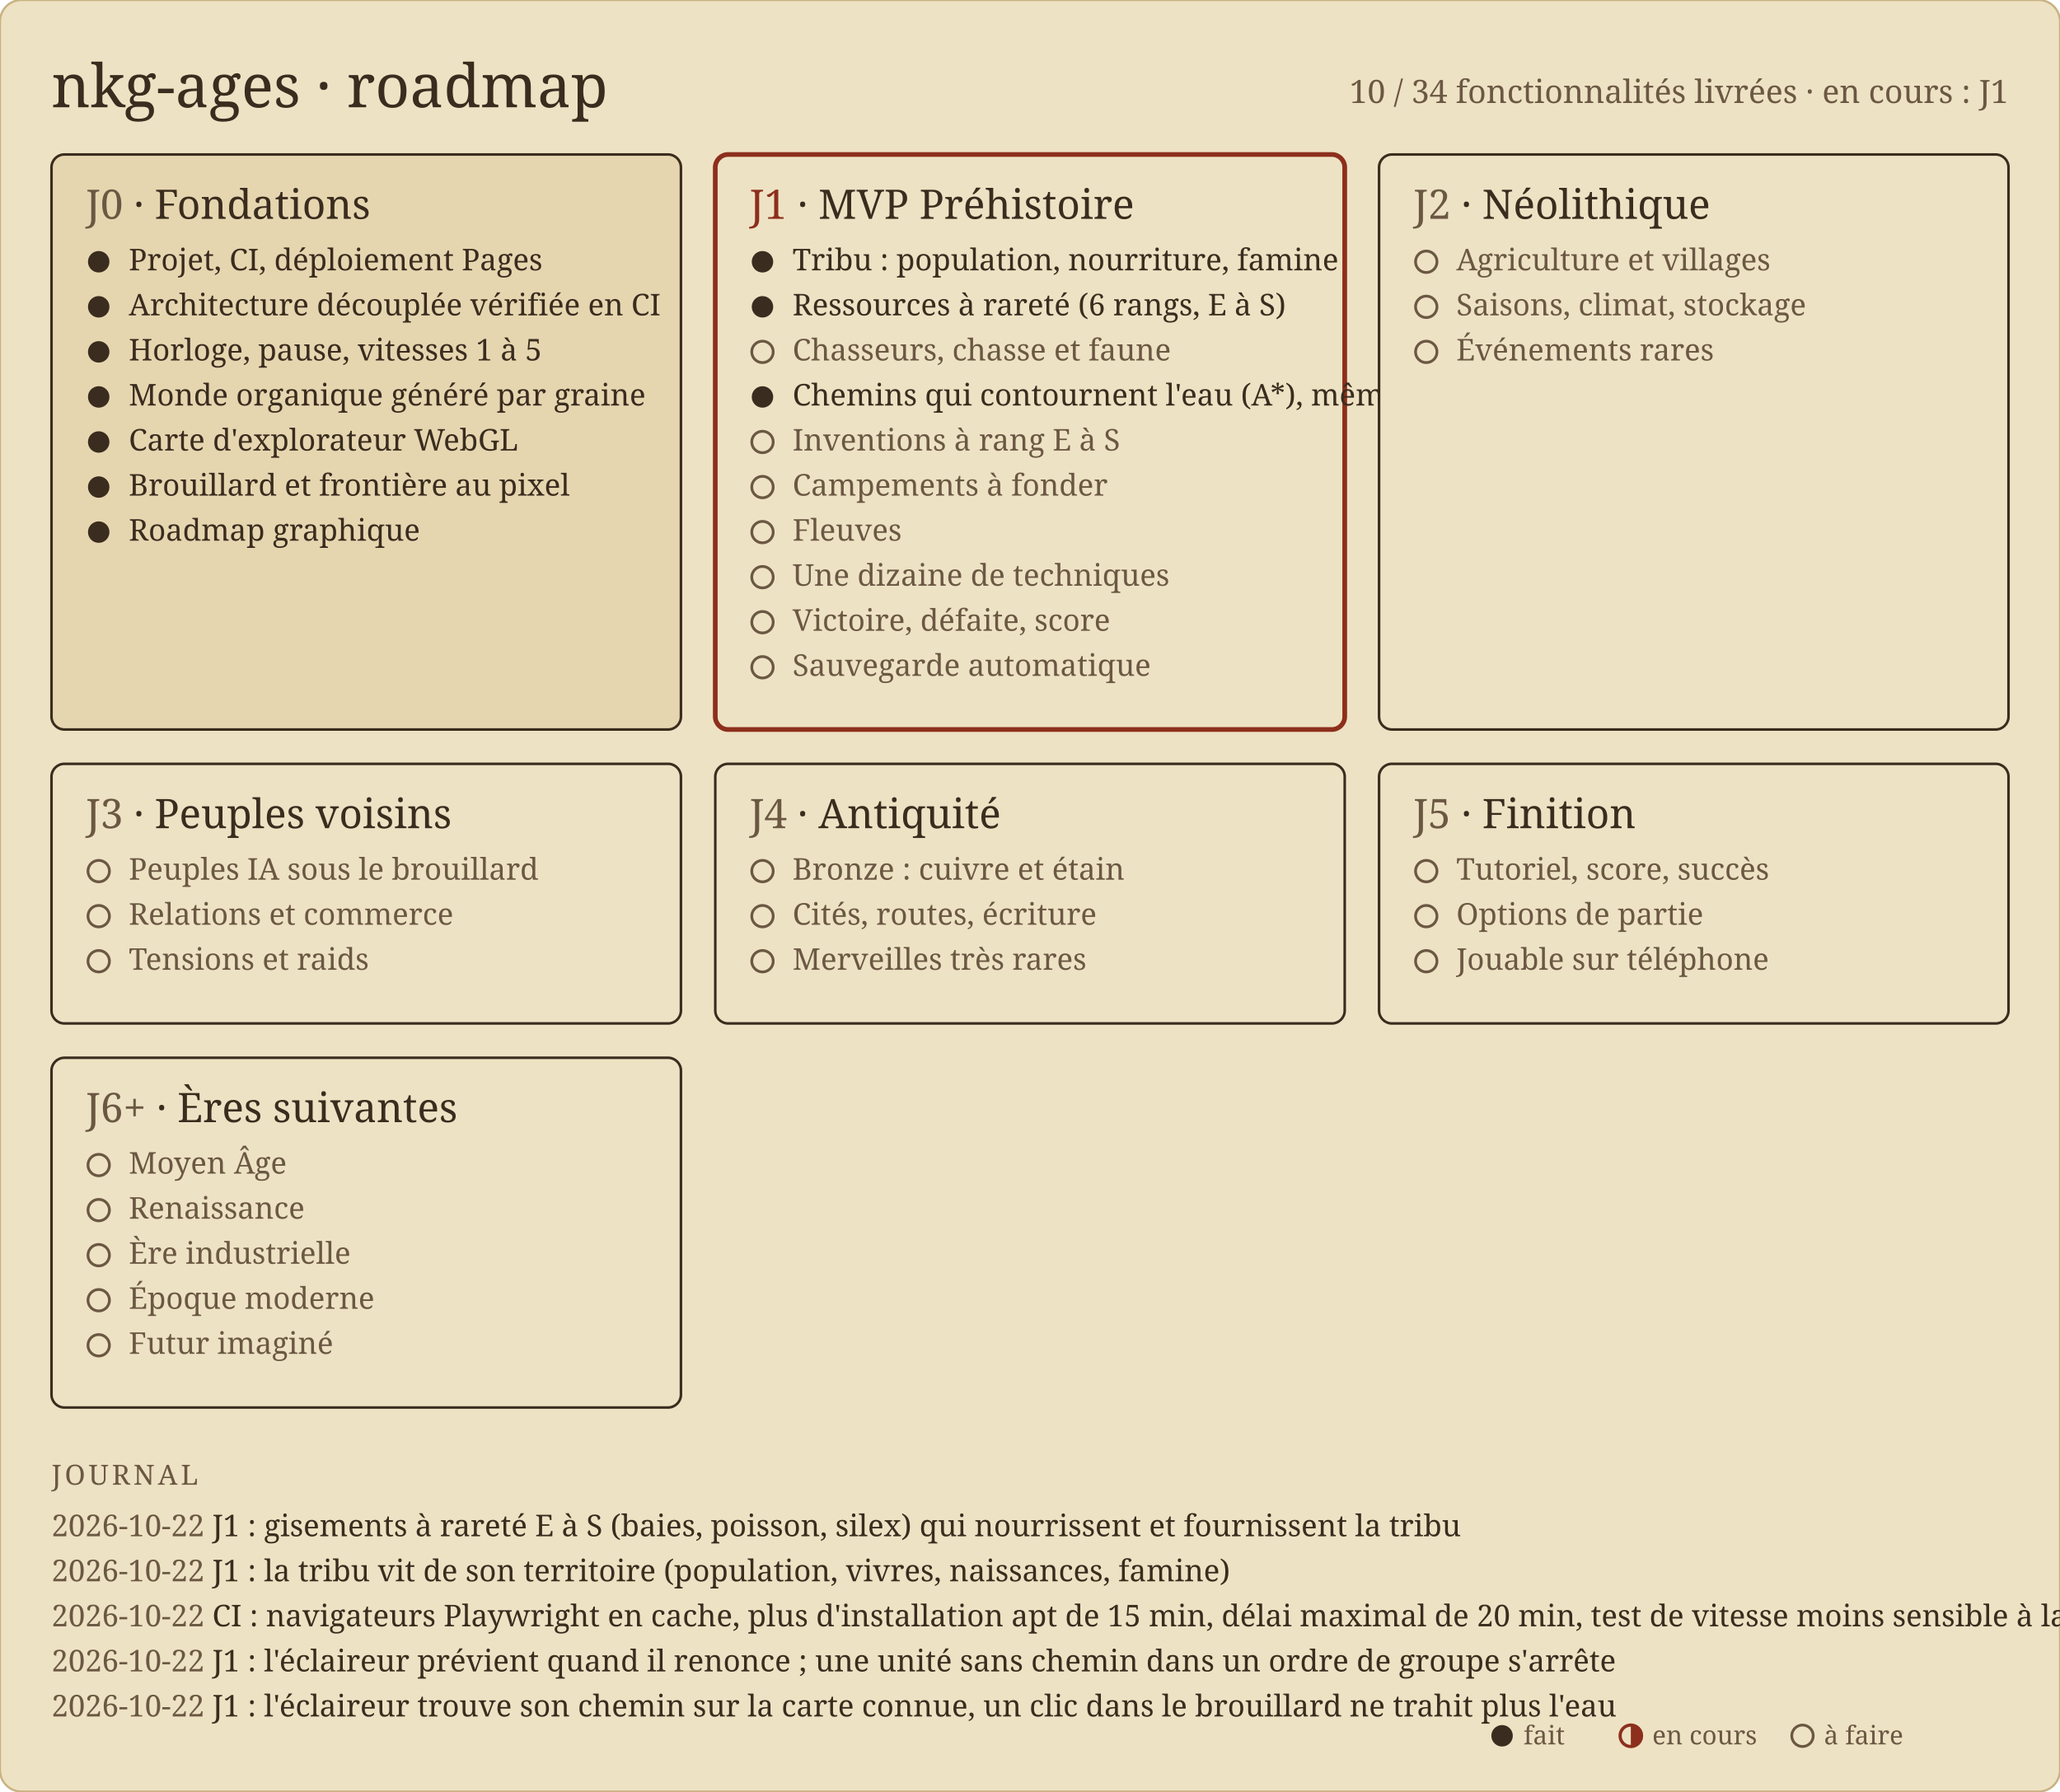
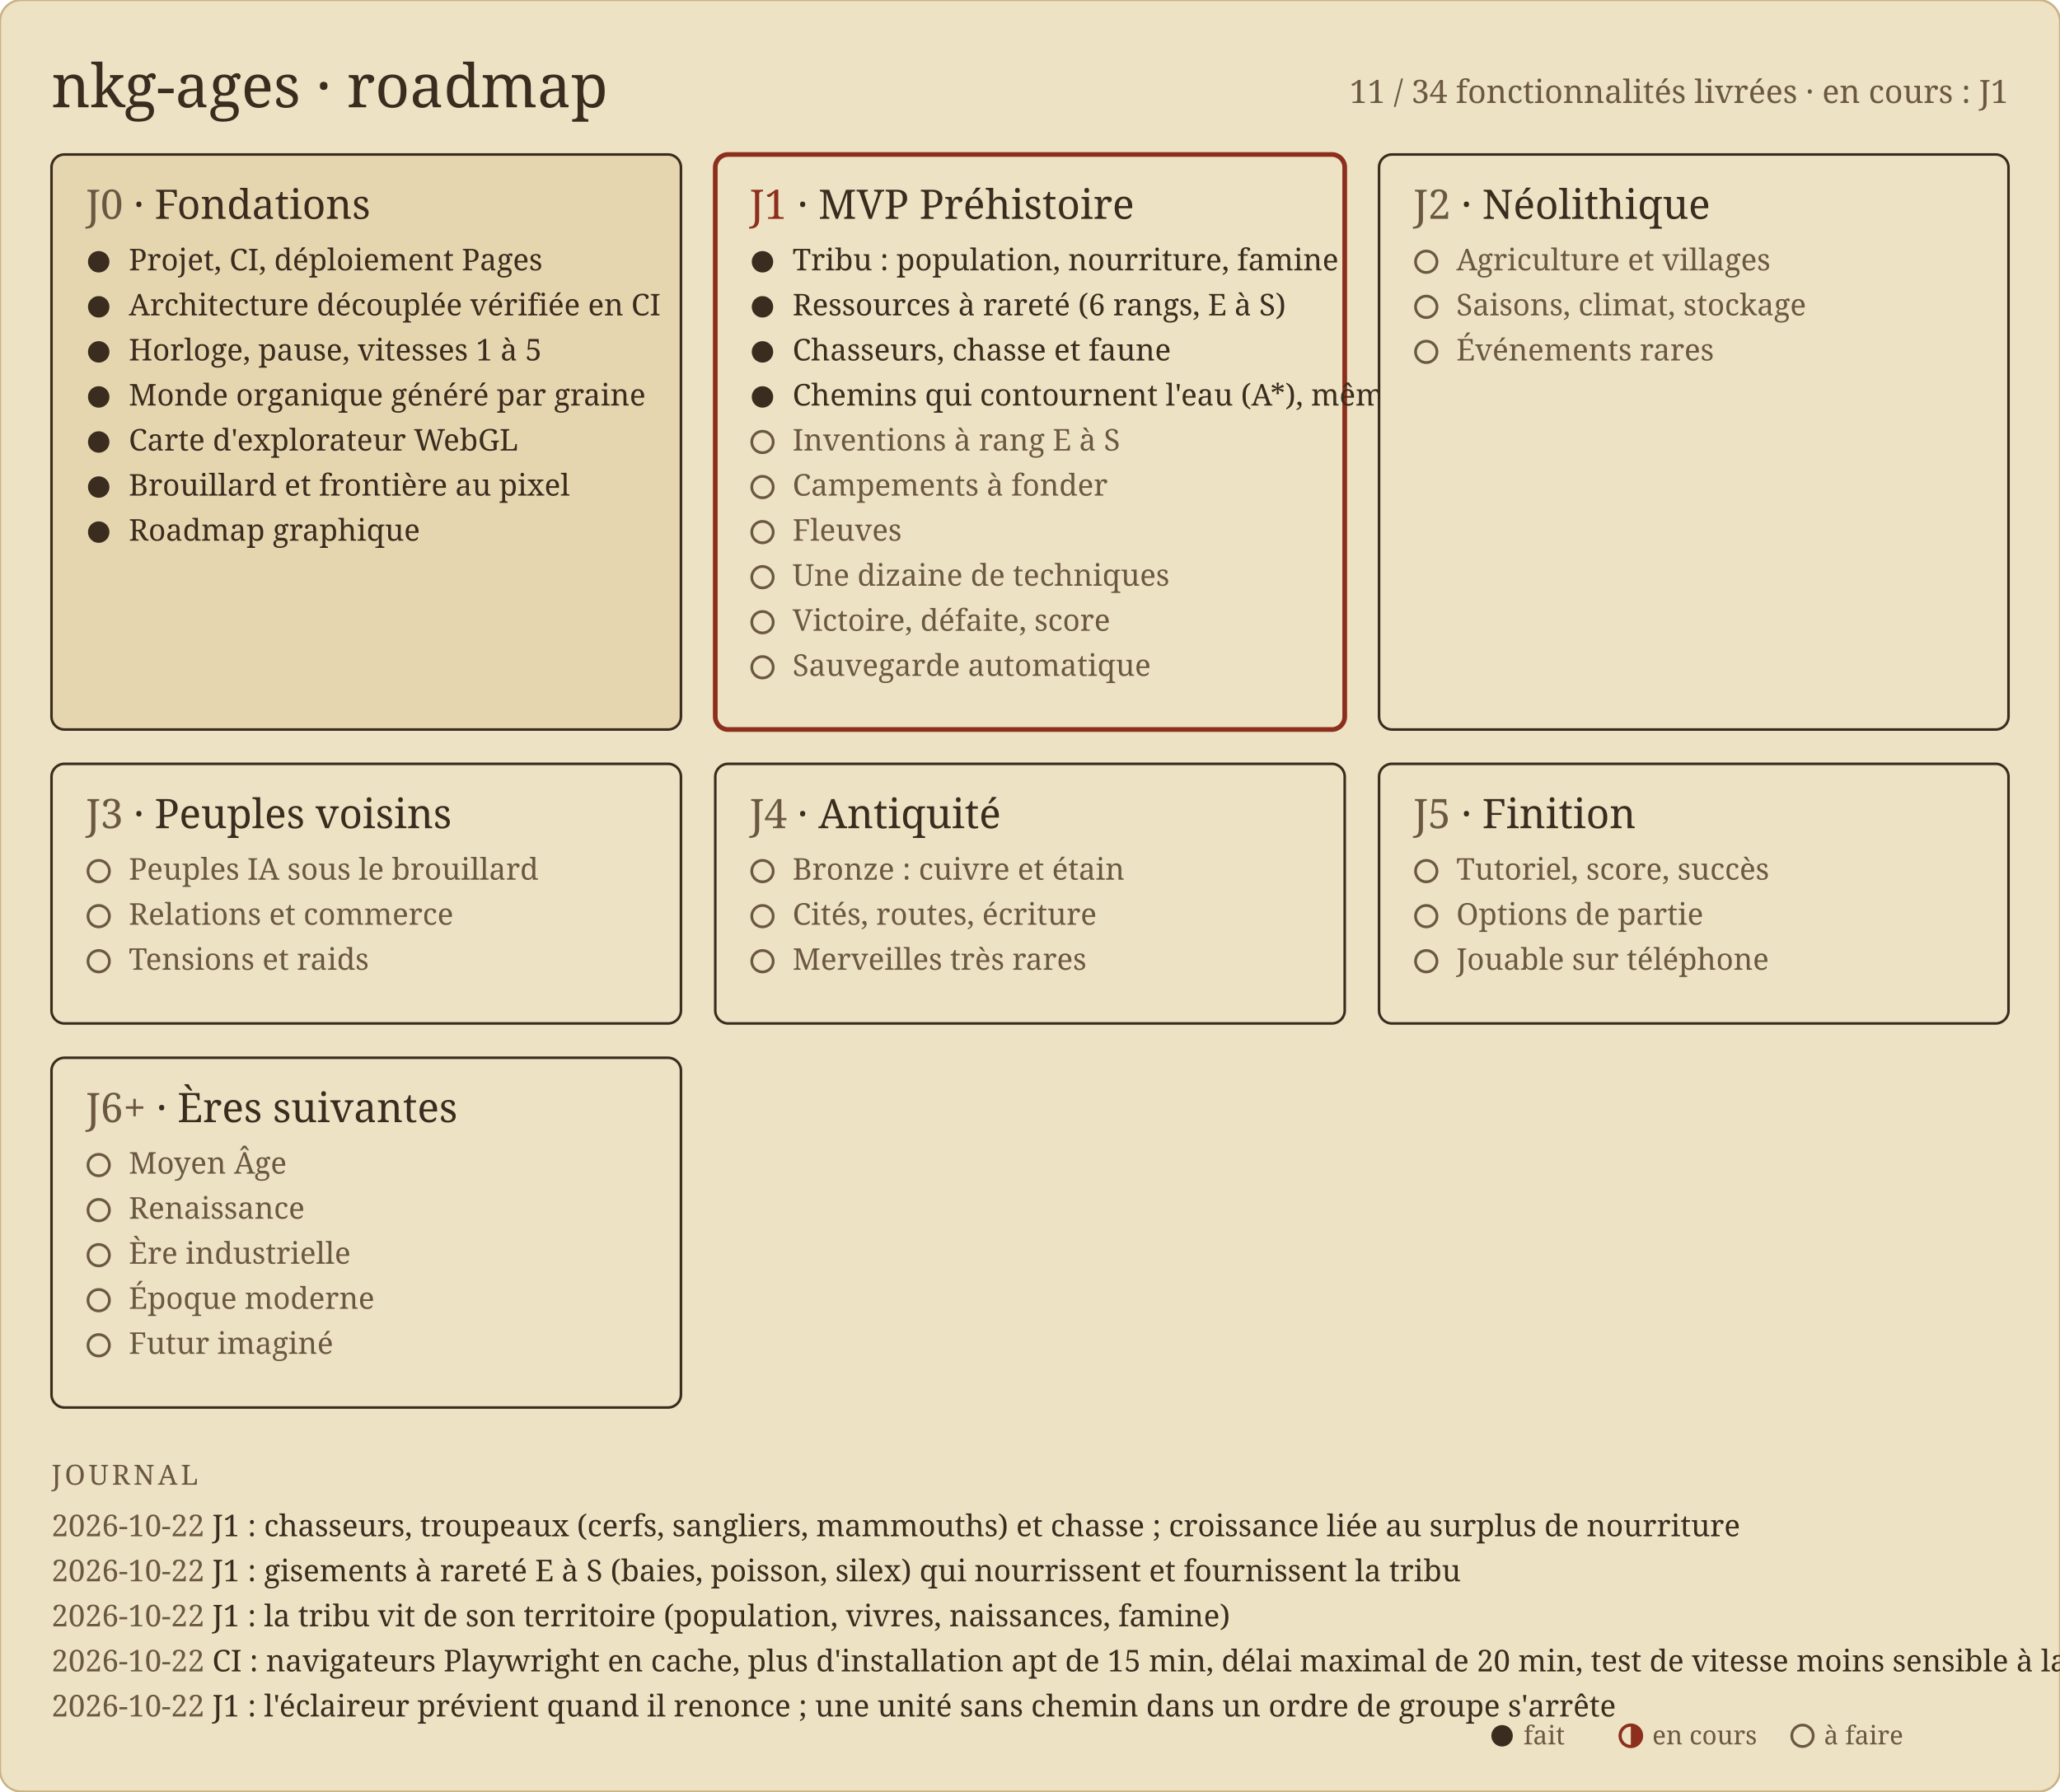
<svg xmlns="http://www.w3.org/2000/svg" viewBox="0 0 960 835" width="960" height="835" font-family="Georgia, 'Iowan Old Style', serif" role="img" aria-label="Roadmap de nkg-ages">
  <rect width="960" height="835" rx="10" fill="#eee2c4" stroke="#c9b283" />
  <text x="24" y="50" font-size="28" fill="#3a2c1e">nkg-ages · roadmap</text>
-   <text x="936" y="48" font-size="15" text-anchor="end" fill="#6b5843">10 / 34 fonctionnalités livrées · en cours : J1</text>
+   <text x="936" y="48" font-size="15" text-anchor="end" fill="#6b5843">11 / 34 fonctionnalités livrées · en cours : J1</text>
  <g>
    <rect x="24" y="72" width="293.333" height="268" rx="6" fill="#e6d6b0" stroke="#3a2c1e" stroke-width="1.2" />
    <text x="40" y="102" font-size="19" fill="#3a2c1e">
      <tspan fill="#6b5843">J0</tspan> · Fondations</text>
    <circle cx="46" cy="122" r="5" fill="#3a2c1e" />
    <text x="60" y="126" font-size="14" fill="#3a2c1e">Projet, CI, déploiement Pages</text>
    <circle cx="46" cy="143" r="5" fill="#3a2c1e" />
    <text x="60" y="147" font-size="14" fill="#3a2c1e">Architecture découplée vérifiée en CI</text>
    <circle cx="46" cy="164" r="5" fill="#3a2c1e" />
    <text x="60" y="168" font-size="14" fill="#3a2c1e">Horloge, pause, vitesses 1 à 5</text>
    <circle cx="46" cy="185" r="5" fill="#3a2c1e" />
    <text x="60" y="189" font-size="14" fill="#3a2c1e">Monde organique généré par graine</text>
    <circle cx="46" cy="206" r="5" fill="#3a2c1e" />
    <text x="60" y="210" font-size="14" fill="#3a2c1e">Carte d'explorateur WebGL</text>
    <circle cx="46" cy="227" r="5" fill="#3a2c1e" />
    <text x="60" y="231" font-size="14" fill="#3a2c1e">Brouillard et frontière au pixel</text>
    <circle cx="46" cy="248" r="5" fill="#3a2c1e" />
    <text x="60" y="252" font-size="14" fill="#3a2c1e">Roadmap graphique</text>
  </g>
  <g>
    <rect x="333.333" y="72" width="293.333" height="268" rx="6" fill="#eee2c4" stroke="#8c2f1c" stroke-width="2.2" />
    <text x="349.333" y="102" font-size="19" fill="#3a2c1e">
      <tspan fill="#8c2f1c">J1</tspan> · MVP Préhistoire</text>
    <circle cx="355.333" cy="122" r="5" fill="#3a2c1e" />
    <text x="369.333" y="126" font-size="14" fill="#3a2c1e">Tribu : population, nourriture, famine</text>
    <circle cx="355.333" cy="143" r="5" fill="#3a2c1e" />
    <text x="369.333" y="147" font-size="14" fill="#3a2c1e">Ressources à rareté (6 rangs, E à S)</text>
-     <circle cx="355.333" cy="164" r="5" fill="none" stroke="#6b5843" stroke-width="1.3" />
-     <text x="369.333" y="168" font-size="14" fill="#6b5843">Chasseurs, chasse et faune</text>
+     <circle cx="355.333" cy="164" r="5" fill="#3a2c1e" />
+     <text x="369.333" y="168" font-size="14" fill="#3a2c1e">Chasseurs, chasse et faune</text>
    <circle cx="355.333" cy="185" r="5" fill="#3a2c1e" />
    <text x="369.333" y="189" font-size="14" fill="#3a2c1e">Chemins qui contournent l'eau (A*), même dans le brouillard</text>
    <circle cx="355.333" cy="206" r="5" fill="none" stroke="#6b5843" stroke-width="1.3" />
    <text x="369.333" y="210" font-size="14" fill="#6b5843">Inventions à rang E à S</text>
    <circle cx="355.333" cy="227" r="5" fill="none" stroke="#6b5843" stroke-width="1.3" />
    <text x="369.333" y="231" font-size="14" fill="#6b5843">Campements à fonder</text>
    <circle cx="355.333" cy="248" r="5" fill="none" stroke="#6b5843" stroke-width="1.3" />
    <text x="369.333" y="252" font-size="14" fill="#6b5843">Fleuves</text>
    <circle cx="355.333" cy="269" r="5" fill="none" stroke="#6b5843" stroke-width="1.3" />
    <text x="369.333" y="273" font-size="14" fill="#6b5843">Une dizaine de techniques</text>
    <circle cx="355.333" cy="290" r="5" fill="none" stroke="#6b5843" stroke-width="1.3" />
    <text x="369.333" y="294" font-size="14" fill="#6b5843">Victoire, défaite, score</text>
    <circle cx="355.333" cy="311" r="5" fill="none" stroke="#6b5843" stroke-width="1.3" />
    <text x="369.333" y="315" font-size="14" fill="#6b5843">Sauvegarde automatique</text>
  </g>
  <g>
    <rect x="642.667" y="72" width="293.333" height="268" rx="6" fill="#eee2c4" stroke="#3a2c1e" stroke-width="1.2" />
    <text x="658.667" y="102" font-size="19" fill="#3a2c1e">
      <tspan fill="#6b5843">J2</tspan> · Néolithique</text>
    <circle cx="664.667" cy="122" r="5" fill="none" stroke="#6b5843" stroke-width="1.3" />
    <text x="678.667" y="126" font-size="14" fill="#6b5843">Agriculture et villages</text>
    <circle cx="664.667" cy="143" r="5" fill="none" stroke="#6b5843" stroke-width="1.3" />
    <text x="678.667" y="147" font-size="14" fill="#6b5843">Saisons, climat, stockage</text>
    <circle cx="664.667" cy="164" r="5" fill="none" stroke="#6b5843" stroke-width="1.3" />
    <text x="678.667" y="168" font-size="14" fill="#6b5843">Événements rares</text>
  </g>
  <g>
    <rect x="24" y="356" width="293.333" height="121" rx="6" fill="#eee2c4" stroke="#3a2c1e" stroke-width="1.2" />
    <text x="40" y="386" font-size="19" fill="#3a2c1e">
      <tspan fill="#6b5843">J3</tspan> · Peuples voisins</text>
    <circle cx="46" cy="406" r="5" fill="none" stroke="#6b5843" stroke-width="1.3" />
    <text x="60" y="410" font-size="14" fill="#6b5843">Peuples IA sous le brouillard</text>
    <circle cx="46" cy="427" r="5" fill="none" stroke="#6b5843" stroke-width="1.3" />
    <text x="60" y="431" font-size="14" fill="#6b5843">Relations et commerce</text>
    <circle cx="46" cy="448" r="5" fill="none" stroke="#6b5843" stroke-width="1.3" />
    <text x="60" y="452" font-size="14" fill="#6b5843">Tensions et raids</text>
  </g>
  <g>
    <rect x="333.333" y="356" width="293.333" height="121" rx="6" fill="#eee2c4" stroke="#3a2c1e" stroke-width="1.2" />
    <text x="349.333" y="386" font-size="19" fill="#3a2c1e">
      <tspan fill="#6b5843">J4</tspan> · Antiquité</text>
    <circle cx="355.333" cy="406" r="5" fill="none" stroke="#6b5843" stroke-width="1.3" />
    <text x="369.333" y="410" font-size="14" fill="#6b5843">Bronze : cuivre et étain</text>
    <circle cx="355.333" cy="427" r="5" fill="none" stroke="#6b5843" stroke-width="1.3" />
    <text x="369.333" y="431" font-size="14" fill="#6b5843">Cités, routes, écriture</text>
    <circle cx="355.333" cy="448" r="5" fill="none" stroke="#6b5843" stroke-width="1.3" />
    <text x="369.333" y="452" font-size="14" fill="#6b5843">Merveilles très rares</text>
  </g>
  <g>
    <rect x="642.667" y="356" width="293.333" height="121" rx="6" fill="#eee2c4" stroke="#3a2c1e" stroke-width="1.2" />
    <text x="658.667" y="386" font-size="19" fill="#3a2c1e">
      <tspan fill="#6b5843">J5</tspan> · Finition</text>
    <circle cx="664.667" cy="406" r="5" fill="none" stroke="#6b5843" stroke-width="1.3" />
    <text x="678.667" y="410" font-size="14" fill="#6b5843">Tutoriel, score, succès</text>
    <circle cx="664.667" cy="427" r="5" fill="none" stroke="#6b5843" stroke-width="1.3" />
    <text x="678.667" y="431" font-size="14" fill="#6b5843">Options de partie</text>
    <circle cx="664.667" cy="448" r="5" fill="none" stroke="#6b5843" stroke-width="1.3" />
    <text x="678.667" y="452" font-size="14" fill="#6b5843">Jouable sur téléphone</text>
  </g>
  <g>
    <rect x="24" y="493" width="293.333" height="163" rx="6" fill="#eee2c4" stroke="#3a2c1e" stroke-width="1.2" />
    <text x="40" y="523" font-size="19" fill="#3a2c1e">
      <tspan fill="#6b5843">J6+</tspan> · Ères suivantes</text>
    <circle cx="46" cy="543" r="5" fill="none" stroke="#6b5843" stroke-width="1.3" />
    <text x="60" y="547" font-size="14" fill="#6b5843">Moyen Âge</text>
    <circle cx="46" cy="564" r="5" fill="none" stroke="#6b5843" stroke-width="1.3" />
    <text x="60" y="568" font-size="14" fill="#6b5843">Renaissance</text>
    <circle cx="46" cy="585" r="5" fill="none" stroke="#6b5843" stroke-width="1.3" />
    <text x="60" y="589" font-size="14" fill="#6b5843">Ère industrielle</text>
    <circle cx="46" cy="606" r="5" fill="none" stroke="#6b5843" stroke-width="1.3" />
    <text x="60" y="610" font-size="14" fill="#6b5843">Époque moderne</text>
    <circle cx="46" cy="627" r="5" fill="none" stroke="#6b5843" stroke-width="1.3" />
    <text x="60" y="631" font-size="14" fill="#6b5843">Futur imaginé</text>
  </g>
  <text x="24" y="692" font-size="13" letter-spacing="1.5" fill="#6b5843">JOURNAL</text>
  <text x="24" y="716" font-size="14" fill="#3a2c1e">
+     <tspan fill="#6b5843">2026-10-22</tspan>  J1 : chasseurs, troupeaux (cerfs, sangliers, mammouths) et chasse ; croissance liée au surplus de nourriture</text>
+   <text x="24" y="737" font-size="14" fill="#3a2c1e">
    <tspan fill="#6b5843">2026-10-22</tspan>  J1 : gisements à rareté E à S (baies, poisson, silex) qui nourrissent et fournissent la tribu</text>
-   <text x="24" y="737" font-size="14" fill="#3a2c1e">
+   <text x="24" y="758" font-size="14" fill="#3a2c1e">
    <tspan fill="#6b5843">2026-10-22</tspan>  J1 : la tribu vit de son territoire (population, vivres, naissances, famine)</text>
-   <text x="24" y="758" font-size="14" fill="#3a2c1e">
+   <text x="24" y="779" font-size="14" fill="#3a2c1e">
    <tspan fill="#6b5843">2026-10-22</tspan>  CI : navigateurs Playwright en cache, plus d'installation apt de 15 min, délai maximal de 20 min, test de vitesse moins sensible à la machine</text>
-   <text x="24" y="779" font-size="14" fill="#3a2c1e">
+   <text x="24" y="800" font-size="14" fill="#3a2c1e">
    <tspan fill="#6b5843">2026-10-22</tspan>  J1 : l'éclaireur prévient quand il renonce ; une unité sans chemin dans un ordre de groupe s'arrête</text>
-   <text x="24" y="800" font-size="14" fill="#3a2c1e">
-     <tspan fill="#6b5843">2026-10-22</tspan>  J1 : l'éclaireur trouve son chemin sur la carte connue, un clic dans le brouillard ne trahit plus l'eau</text>
  <circle cx="700" cy="809" r="5" fill="#3a2c1e" />
  <text x="710" y="813" font-size="12" fill="#6b5843">fait</text>
  <circle cx="760" cy="809" r="5" fill="none" stroke="#8c2f1c" stroke-width="1.5" />
  <path d="M760 804a5 5 0 0 1 0 10z" fill="#8c2f1c" />
  <text x="770" y="813" font-size="12" fill="#6b5843">en cours</text>
  <circle cx="840" cy="809" r="5" fill="none" stroke="#6b5843" stroke-width="1.3" />
  <text x="850" y="813" font-size="12" fill="#6b5843">à faire</text>
</svg>
